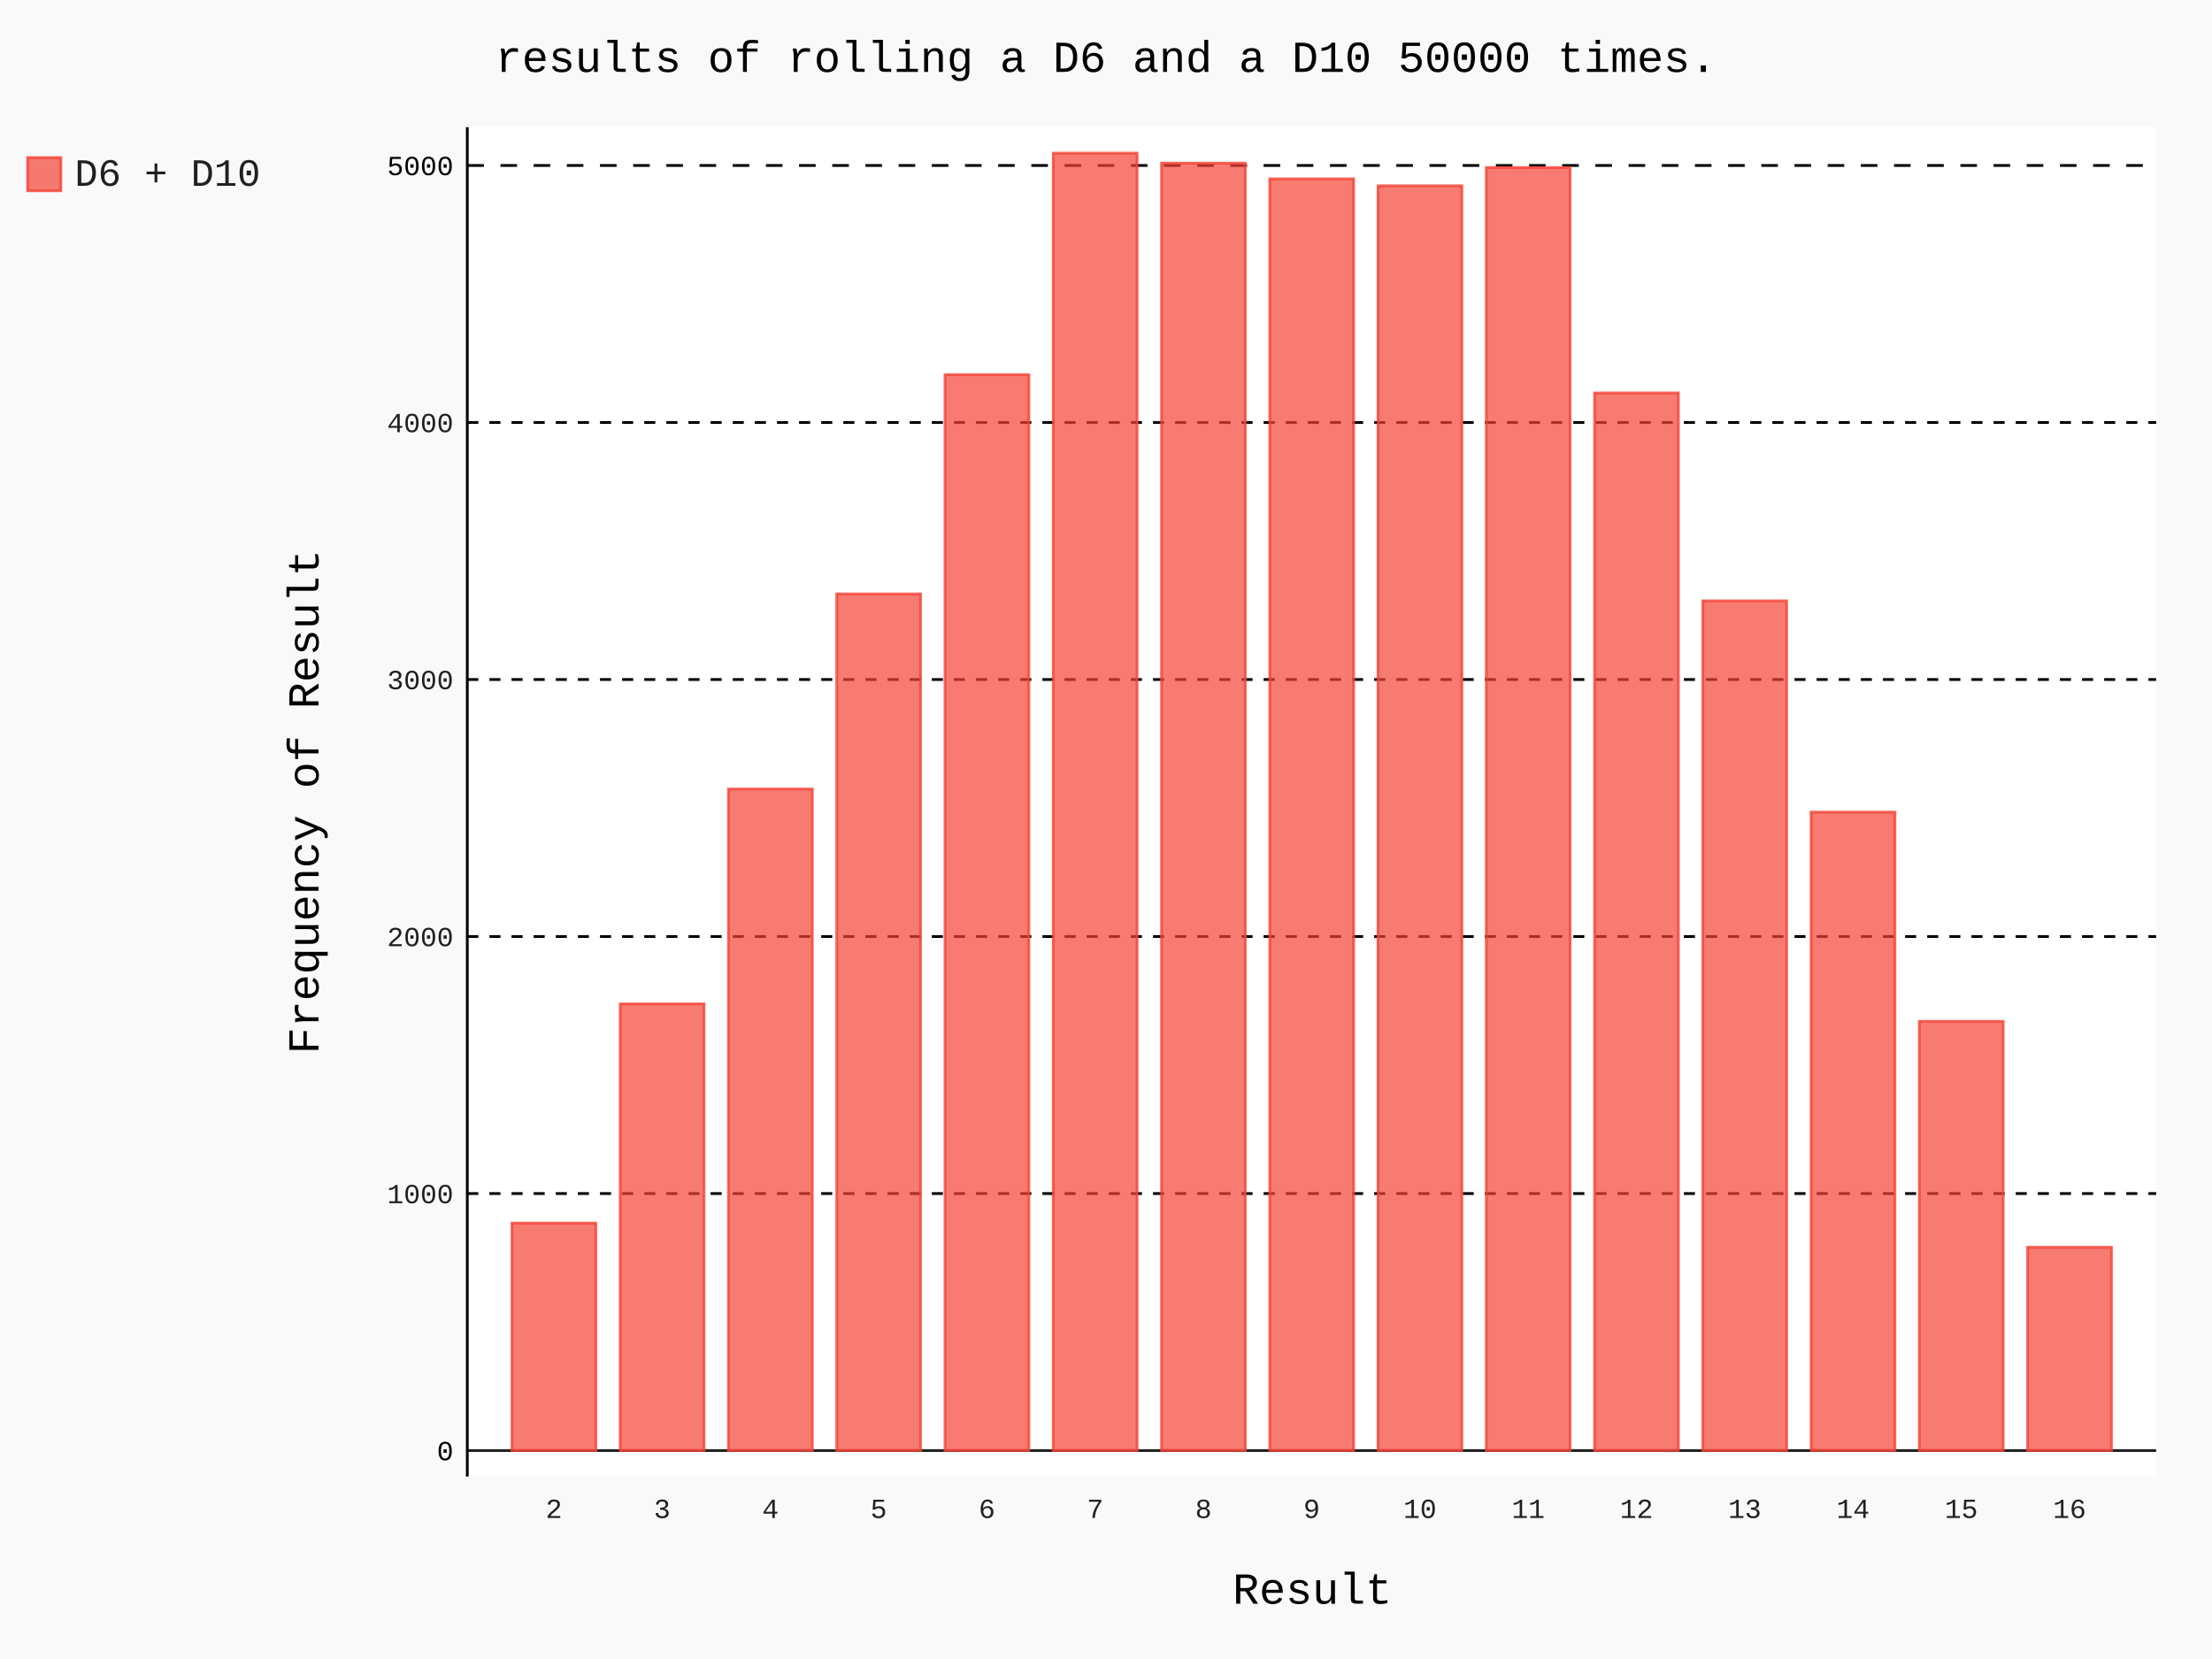
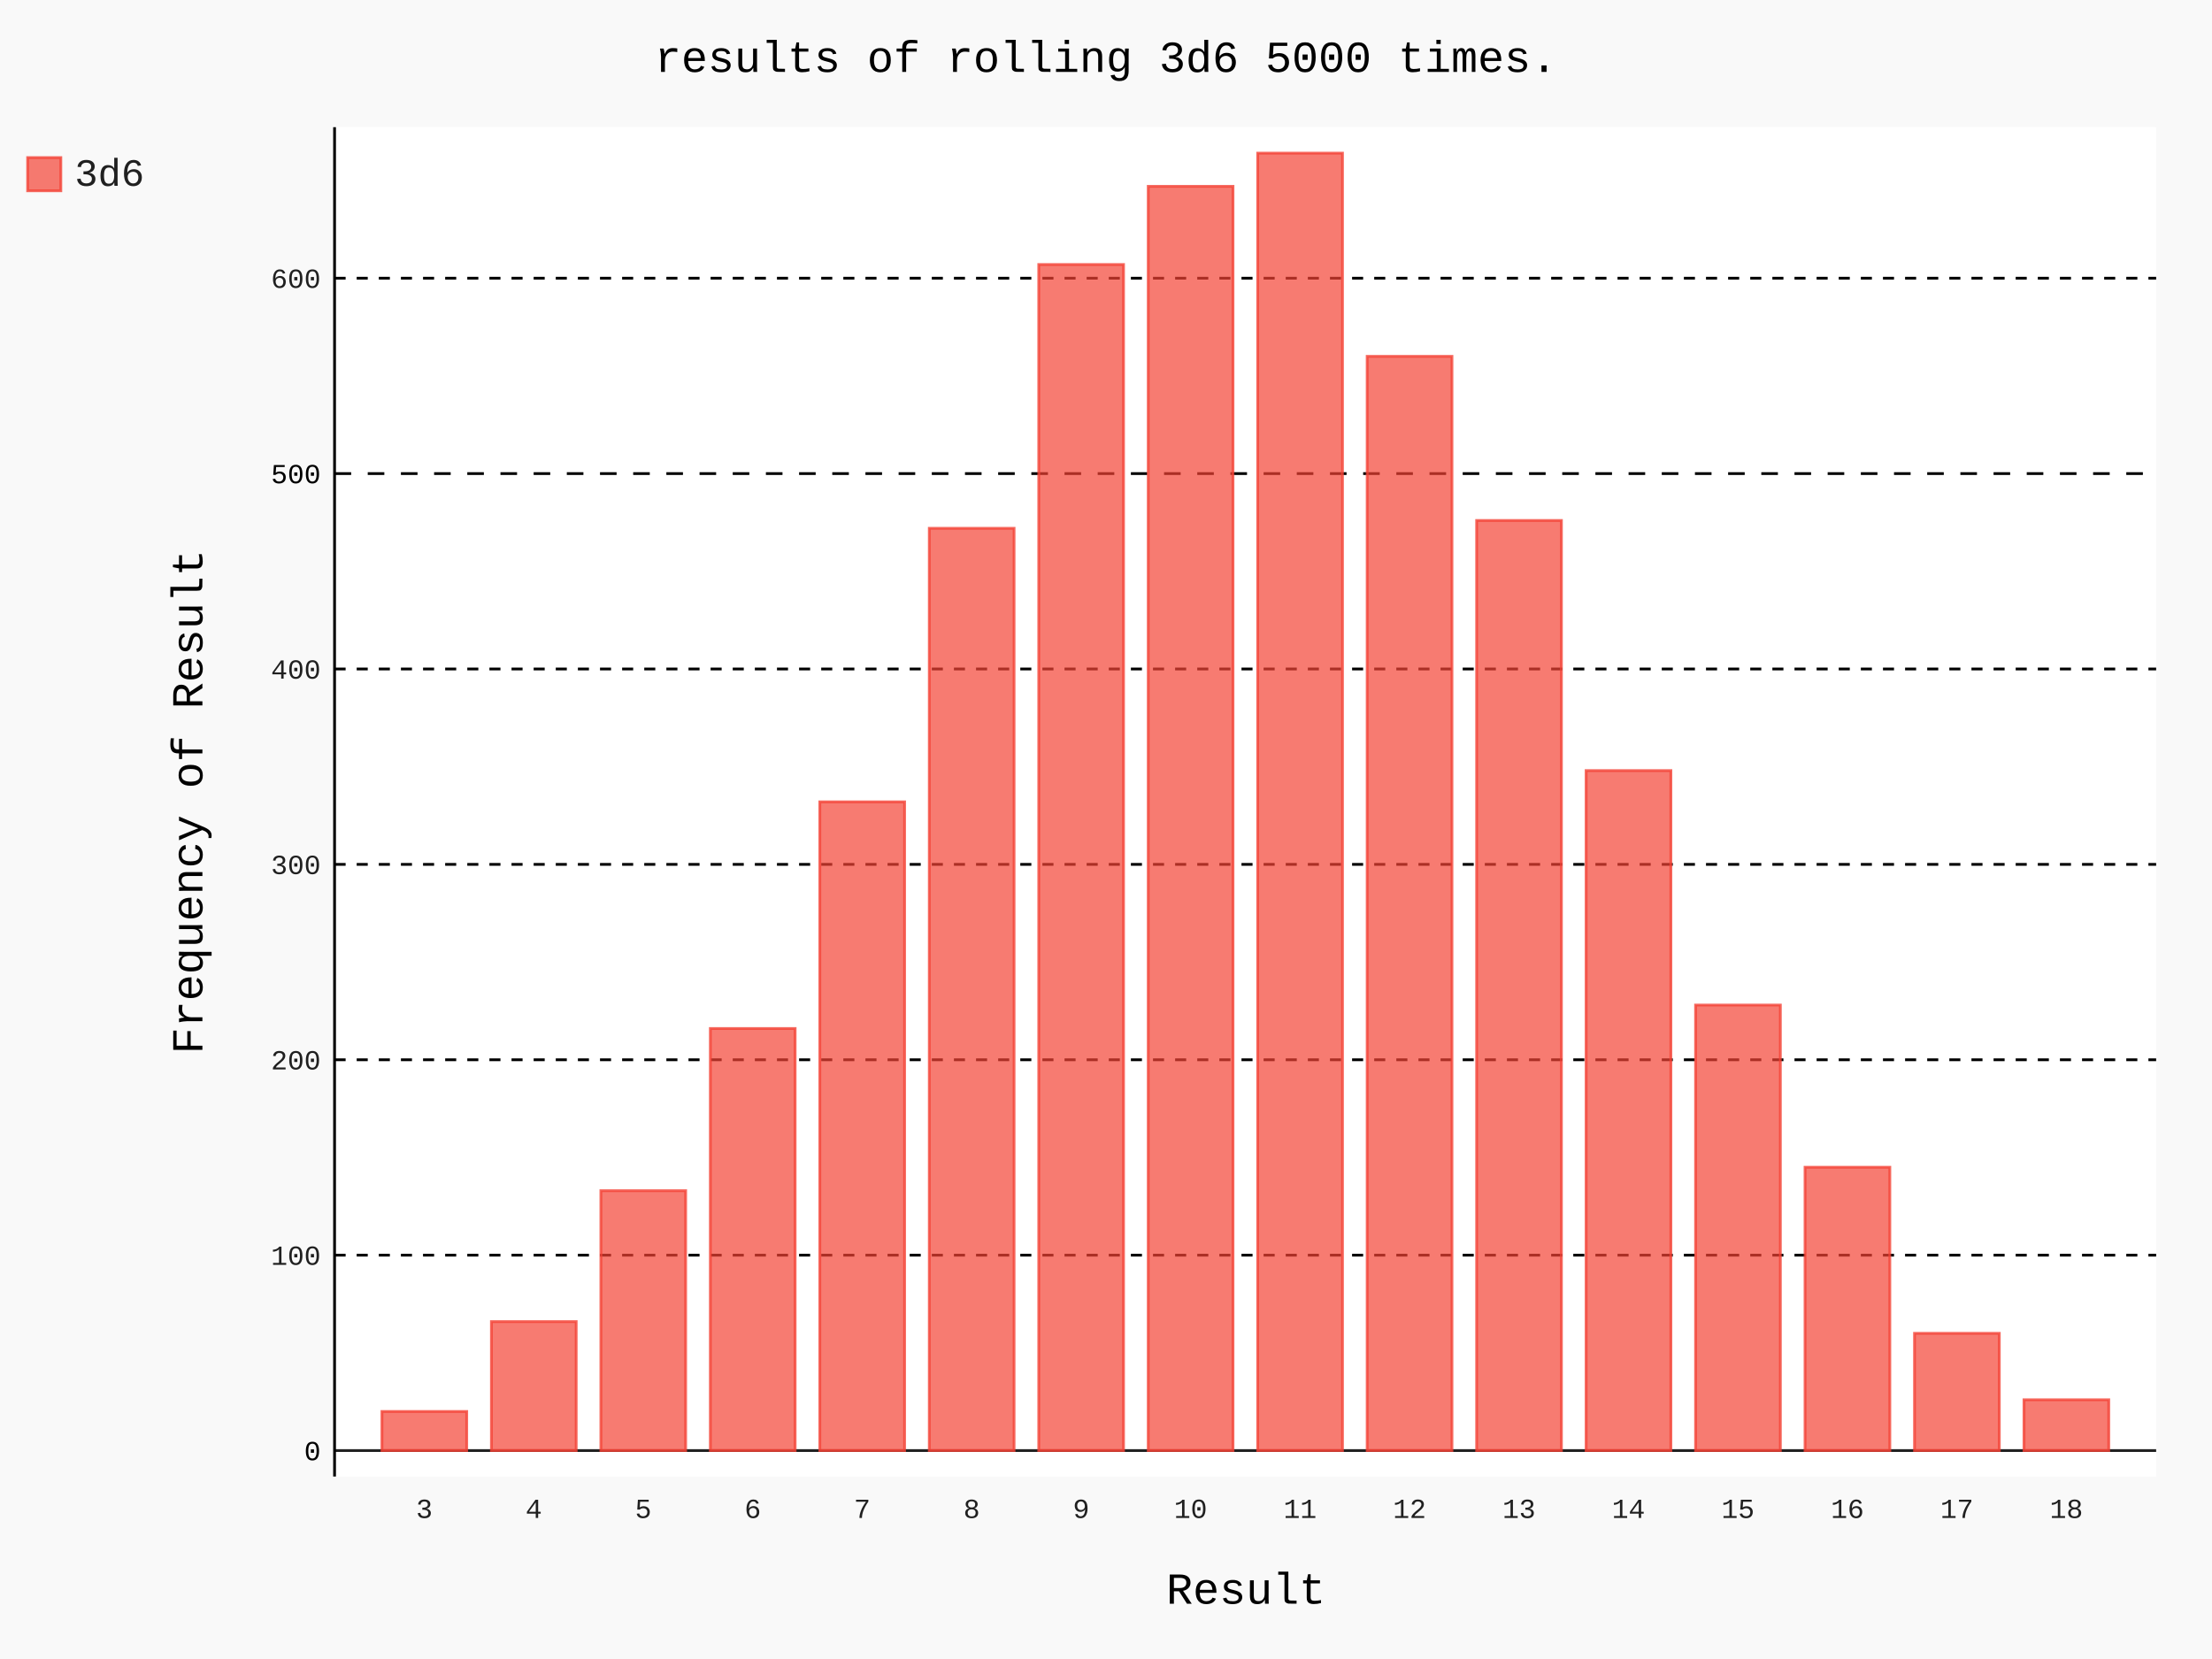
- <svg xmlns="http://www.w3.org/2000/svg" id="chart-a9531af3-b06d-420e-8f5b-587edd96c048" class="pygal-chart" viewBox="0 0 800 600">
+ <svg xmlns="http://www.w3.org/2000/svg" id="chart-b98e198a-c9c6-4b17-be98-af2ba30511a7" class="pygal-chart" viewBox="0 0 800 600">
  <defs>
-     <style type="text/css">#chart-a9531af3-b06d-420e-8f5b-587edd96c048{-webkit-user-select:none;-webkit-font-smoothing:antialiased;font-family:Consolas,"Liberation Mono",Menlo,Courier,monospace}#chart-a9531af3-b06d-420e-8f5b-587edd96c048 .title{font-family:Consolas,"Liberation Mono",Menlo,Courier,monospace;font-size:16px}#chart-a9531af3-b06d-420e-8f5b-587edd96c048 .legends .legend text{font-family:Consolas,"Liberation Mono",Menlo,Courier,monospace;font-size:14px}#chart-a9531af3-b06d-420e-8f5b-587edd96c048 .axis text{font-family:Consolas,"Liberation Mono",Menlo,Courier,monospace;font-size:10px}#chart-a9531af3-b06d-420e-8f5b-587edd96c048 .axis text.major{font-family:Consolas,"Liberation Mono",Menlo,Courier,monospace;font-size:10px}#chart-a9531af3-b06d-420e-8f5b-587edd96c048 .text-overlay text.value{font-family:Consolas,"Liberation Mono",Menlo,Courier,monospace;font-size:16px}#chart-a9531af3-b06d-420e-8f5b-587edd96c048 .text-overlay text.label{font-family:Consolas,"Liberation Mono",Menlo,Courier,monospace;font-size:10px}#chart-a9531af3-b06d-420e-8f5b-587edd96c048 .tooltip{font-family:Consolas,"Liberation Mono",Menlo,Courier,monospace;font-size:14px}#chart-a9531af3-b06d-420e-8f5b-587edd96c048 text.no_data{font-family:Consolas,"Liberation Mono",Menlo,Courier,monospace;font-size:64px}
- #chart-a9531af3-b06d-420e-8f5b-587edd96c048{background-color:rgba(249,249,249,1)}#chart-a9531af3-b06d-420e-8f5b-587edd96c048 path,#chart-a9531af3-b06d-420e-8f5b-587edd96c048 line,#chart-a9531af3-b06d-420e-8f5b-587edd96c048 rect,#chart-a9531af3-b06d-420e-8f5b-587edd96c048 circle{-webkit-transition:150ms;-moz-transition:150ms;transition:150ms}#chart-a9531af3-b06d-420e-8f5b-587edd96c048 .graph &gt; .background{fill:rgba(249,249,249,1)}#chart-a9531af3-b06d-420e-8f5b-587edd96c048 .plot &gt; .background{fill:rgba(255,255,255,1)}#chart-a9531af3-b06d-420e-8f5b-587edd96c048 .graph{fill:rgba(0,0,0,.87)}#chart-a9531af3-b06d-420e-8f5b-587edd96c048 text.no_data{fill:rgba(0,0,0,1)}#chart-a9531af3-b06d-420e-8f5b-587edd96c048 .title{fill:rgba(0,0,0,1)}#chart-a9531af3-b06d-420e-8f5b-587edd96c048 .legends .legend text{fill:rgba(0,0,0,.87)}#chart-a9531af3-b06d-420e-8f5b-587edd96c048 .legends .legend:hover text{fill:rgba(0,0,0,1)}#chart-a9531af3-b06d-420e-8f5b-587edd96c048 .axis .line{stroke:rgba(0,0,0,1)}#chart-a9531af3-b06d-420e-8f5b-587edd96c048 .axis .guide.line{stroke:rgba(0,0,0,.54)}#chart-a9531af3-b06d-420e-8f5b-587edd96c048 .axis .major.line{stroke:rgba(0,0,0,.87)}#chart-a9531af3-b06d-420e-8f5b-587edd96c048 .axis text.major{fill:rgba(0,0,0,1)}#chart-a9531af3-b06d-420e-8f5b-587edd96c048 .axis.y .guides:hover .guide.line,#chart-a9531af3-b06d-420e-8f5b-587edd96c048 .line-graph .axis.x .guides:hover .guide.line,#chart-a9531af3-b06d-420e-8f5b-587edd96c048 .stackedline-graph .axis.x .guides:hover .guide.line,#chart-a9531af3-b06d-420e-8f5b-587edd96c048 .xy-graph .axis.x .guides:hover .guide.line{stroke:rgba(0,0,0,1)}#chart-a9531af3-b06d-420e-8f5b-587edd96c048 .axis .guides:hover text{fill:rgba(0,0,0,1)}#chart-a9531af3-b06d-420e-8f5b-587edd96c048 .reactive{fill-opacity:.7;stroke-opacity:.8;stroke-width:1}#chart-a9531af3-b06d-420e-8f5b-587edd96c048 .ci{stroke:rgba(0,0,0,.87)}#chart-a9531af3-b06d-420e-8f5b-587edd96c048 .reactive.active,#chart-a9531af3-b06d-420e-8f5b-587edd96c048 .active .reactive{fill-opacity:.8;stroke-opacity:.9;stroke-width:4}#chart-a9531af3-b06d-420e-8f5b-587edd96c048 .ci .reactive.active{stroke-width:1.5}#chart-a9531af3-b06d-420e-8f5b-587edd96c048 .series text{fill:rgba(0,0,0,1)}#chart-a9531af3-b06d-420e-8f5b-587edd96c048 .tooltip rect{fill:rgba(255,255,255,1);stroke:rgba(0,0,0,1);-webkit-transition:opacity 150ms;-moz-transition:opacity 150ms;transition:opacity 150ms}#chart-a9531af3-b06d-420e-8f5b-587edd96c048 .tooltip .label{fill:rgba(0,0,0,.87)}#chart-a9531af3-b06d-420e-8f5b-587edd96c048 .tooltip .label{fill:rgba(0,0,0,.87)}#chart-a9531af3-b06d-420e-8f5b-587edd96c048 .tooltip .legend{font-size:.8em;fill:rgba(0,0,0,.54)}#chart-a9531af3-b06d-420e-8f5b-587edd96c048 .tooltip .x_label{font-size:.6em;fill:rgba(0,0,0,1)}#chart-a9531af3-b06d-420e-8f5b-587edd96c048 .tooltip .xlink{font-size:.5em;text-decoration:underline}#chart-a9531af3-b06d-420e-8f5b-587edd96c048 .tooltip .value{font-size:1.5em}#chart-a9531af3-b06d-420e-8f5b-587edd96c048 .bound{font-size:.5em}#chart-a9531af3-b06d-420e-8f5b-587edd96c048 .max-value{font-size:.75em;fill:rgba(0,0,0,.54)}#chart-a9531af3-b06d-420e-8f5b-587edd96c048 .map-element{fill:rgba(255,255,255,1);stroke:rgba(0,0,0,.54) !important}#chart-a9531af3-b06d-420e-8f5b-587edd96c048 .map-element .reactive{fill-opacity:inherit;stroke-opacity:inherit}#chart-a9531af3-b06d-420e-8f5b-587edd96c048 .color-0,#chart-a9531af3-b06d-420e-8f5b-587edd96c048 .color-0 a:visited{stroke:#F44336;fill:#F44336}#chart-a9531af3-b06d-420e-8f5b-587edd96c048 .text-overlay .color-0 text{fill:black}
- #chart-a9531af3-b06d-420e-8f5b-587edd96c048 text.no_data{text-anchor:middle}#chart-a9531af3-b06d-420e-8f5b-587edd96c048 .guide.line{fill:none}#chart-a9531af3-b06d-420e-8f5b-587edd96c048 .centered{text-anchor:middle}#chart-a9531af3-b06d-420e-8f5b-587edd96c048 .title{text-anchor:middle}#chart-a9531af3-b06d-420e-8f5b-587edd96c048 .legends .legend text{fill-opacity:1}#chart-a9531af3-b06d-420e-8f5b-587edd96c048 .axis.x text{text-anchor:middle}#chart-a9531af3-b06d-420e-8f5b-587edd96c048 .axis.x:not(.web) text[transform]{text-anchor:start}#chart-a9531af3-b06d-420e-8f5b-587edd96c048 .axis.x:not(.web) text[transform].backwards{text-anchor:end}#chart-a9531af3-b06d-420e-8f5b-587edd96c048 .axis.y text{text-anchor:end}#chart-a9531af3-b06d-420e-8f5b-587edd96c048 .axis.y text[transform].backwards{text-anchor:start}#chart-a9531af3-b06d-420e-8f5b-587edd96c048 .axis.y2 text{text-anchor:start}#chart-a9531af3-b06d-420e-8f5b-587edd96c048 .axis.y2 text[transform].backwards{text-anchor:end}#chart-a9531af3-b06d-420e-8f5b-587edd96c048 .axis .guide.line{stroke-dasharray:4,4;stroke:black}#chart-a9531af3-b06d-420e-8f5b-587edd96c048 .axis .major.guide.line{stroke-dasharray:6,6;stroke:black}#chart-a9531af3-b06d-420e-8f5b-587edd96c048 .horizontal .axis.y .guide.line,#chart-a9531af3-b06d-420e-8f5b-587edd96c048 .horizontal .axis.y2 .guide.line,#chart-a9531af3-b06d-420e-8f5b-587edd96c048 .vertical .axis.x .guide.line{opacity:0}#chart-a9531af3-b06d-420e-8f5b-587edd96c048 .horizontal .axis.always_show .guide.line,#chart-a9531af3-b06d-420e-8f5b-587edd96c048 .vertical .axis.always_show .guide.line{opacity:1 !important}#chart-a9531af3-b06d-420e-8f5b-587edd96c048 .axis.y .guides:hover .guide.line,#chart-a9531af3-b06d-420e-8f5b-587edd96c048 .axis.y2 .guides:hover .guide.line,#chart-a9531af3-b06d-420e-8f5b-587edd96c048 .axis.x .guides:hover .guide.line{opacity:1}#chart-a9531af3-b06d-420e-8f5b-587edd96c048 .axis .guides:hover text{opacity:1}#chart-a9531af3-b06d-420e-8f5b-587edd96c048 .nofill{fill:none}#chart-a9531af3-b06d-420e-8f5b-587edd96c048 .subtle-fill{fill-opacity:.2}#chart-a9531af3-b06d-420e-8f5b-587edd96c048 .dot{stroke-width:1px;fill-opacity:1;stroke-opacity:1}#chart-a9531af3-b06d-420e-8f5b-587edd96c048 .dot.active{stroke-width:5px}#chart-a9531af3-b06d-420e-8f5b-587edd96c048 .dot.negative{fill:transparent}#chart-a9531af3-b06d-420e-8f5b-587edd96c048 text,#chart-a9531af3-b06d-420e-8f5b-587edd96c048 tspan{stroke:none !important}#chart-a9531af3-b06d-420e-8f5b-587edd96c048 .series text.active{opacity:1}#chart-a9531af3-b06d-420e-8f5b-587edd96c048 .tooltip rect{fill-opacity:.95;stroke-width:.5}#chart-a9531af3-b06d-420e-8f5b-587edd96c048 .tooltip text{fill-opacity:1}#chart-a9531af3-b06d-420e-8f5b-587edd96c048 .showable{visibility:hidden}#chart-a9531af3-b06d-420e-8f5b-587edd96c048 .showable.shown{visibility:visible}#chart-a9531af3-b06d-420e-8f5b-587edd96c048 .gauge-background{fill:rgba(229,229,229,1);stroke:none}#chart-a9531af3-b06d-420e-8f5b-587edd96c048 .bg-lines{stroke:rgba(249,249,249,1);stroke-width:2px}</style>
+     <style type="text/css">#chart-b98e198a-c9c6-4b17-be98-af2ba30511a7{-webkit-user-select:none;-webkit-font-smoothing:antialiased;font-family:Consolas,"Liberation Mono",Menlo,Courier,monospace}#chart-b98e198a-c9c6-4b17-be98-af2ba30511a7 .title{font-family:Consolas,"Liberation Mono",Menlo,Courier,monospace;font-size:16px}#chart-b98e198a-c9c6-4b17-be98-af2ba30511a7 .legends .legend text{font-family:Consolas,"Liberation Mono",Menlo,Courier,monospace;font-size:14px}#chart-b98e198a-c9c6-4b17-be98-af2ba30511a7 .axis text{font-family:Consolas,"Liberation Mono",Menlo,Courier,monospace;font-size:10px}#chart-b98e198a-c9c6-4b17-be98-af2ba30511a7 .axis text.major{font-family:Consolas,"Liberation Mono",Menlo,Courier,monospace;font-size:10px}#chart-b98e198a-c9c6-4b17-be98-af2ba30511a7 .text-overlay text.value{font-family:Consolas,"Liberation Mono",Menlo,Courier,monospace;font-size:16px}#chart-b98e198a-c9c6-4b17-be98-af2ba30511a7 .text-overlay text.label{font-family:Consolas,"Liberation Mono",Menlo,Courier,monospace;font-size:10px}#chart-b98e198a-c9c6-4b17-be98-af2ba30511a7 .tooltip{font-family:Consolas,"Liberation Mono",Menlo,Courier,monospace;font-size:14px}#chart-b98e198a-c9c6-4b17-be98-af2ba30511a7 text.no_data{font-family:Consolas,"Liberation Mono",Menlo,Courier,monospace;font-size:64px}
+ #chart-b98e198a-c9c6-4b17-be98-af2ba30511a7{background-color:rgba(249,249,249,1)}#chart-b98e198a-c9c6-4b17-be98-af2ba30511a7 path,#chart-b98e198a-c9c6-4b17-be98-af2ba30511a7 line,#chart-b98e198a-c9c6-4b17-be98-af2ba30511a7 rect,#chart-b98e198a-c9c6-4b17-be98-af2ba30511a7 circle{-webkit-transition:150ms;-moz-transition:150ms;transition:150ms}#chart-b98e198a-c9c6-4b17-be98-af2ba30511a7 .graph &gt; .background{fill:rgba(249,249,249,1)}#chart-b98e198a-c9c6-4b17-be98-af2ba30511a7 .plot &gt; .background{fill:rgba(255,255,255,1)}#chart-b98e198a-c9c6-4b17-be98-af2ba30511a7 .graph{fill:rgba(0,0,0,.87)}#chart-b98e198a-c9c6-4b17-be98-af2ba30511a7 text.no_data{fill:rgba(0,0,0,1)}#chart-b98e198a-c9c6-4b17-be98-af2ba30511a7 .title{fill:rgba(0,0,0,1)}#chart-b98e198a-c9c6-4b17-be98-af2ba30511a7 .legends .legend text{fill:rgba(0,0,0,.87)}#chart-b98e198a-c9c6-4b17-be98-af2ba30511a7 .legends .legend:hover text{fill:rgba(0,0,0,1)}#chart-b98e198a-c9c6-4b17-be98-af2ba30511a7 .axis .line{stroke:rgba(0,0,0,1)}#chart-b98e198a-c9c6-4b17-be98-af2ba30511a7 .axis .guide.line{stroke:rgba(0,0,0,.54)}#chart-b98e198a-c9c6-4b17-be98-af2ba30511a7 .axis .major.line{stroke:rgba(0,0,0,.87)}#chart-b98e198a-c9c6-4b17-be98-af2ba30511a7 .axis text.major{fill:rgba(0,0,0,1)}#chart-b98e198a-c9c6-4b17-be98-af2ba30511a7 .axis.y .guides:hover .guide.line,#chart-b98e198a-c9c6-4b17-be98-af2ba30511a7 .line-graph .axis.x .guides:hover .guide.line,#chart-b98e198a-c9c6-4b17-be98-af2ba30511a7 .stackedline-graph .axis.x .guides:hover .guide.line,#chart-b98e198a-c9c6-4b17-be98-af2ba30511a7 .xy-graph .axis.x .guides:hover .guide.line{stroke:rgba(0,0,0,1)}#chart-b98e198a-c9c6-4b17-be98-af2ba30511a7 .axis .guides:hover text{fill:rgba(0,0,0,1)}#chart-b98e198a-c9c6-4b17-be98-af2ba30511a7 .reactive{fill-opacity:.7;stroke-opacity:.8;stroke-width:1}#chart-b98e198a-c9c6-4b17-be98-af2ba30511a7 .ci{stroke:rgba(0,0,0,.87)}#chart-b98e198a-c9c6-4b17-be98-af2ba30511a7 .reactive.active,#chart-b98e198a-c9c6-4b17-be98-af2ba30511a7 .active .reactive{fill-opacity:.8;stroke-opacity:.9;stroke-width:4}#chart-b98e198a-c9c6-4b17-be98-af2ba30511a7 .ci .reactive.active{stroke-width:1.5}#chart-b98e198a-c9c6-4b17-be98-af2ba30511a7 .series text{fill:rgba(0,0,0,1)}#chart-b98e198a-c9c6-4b17-be98-af2ba30511a7 .tooltip rect{fill:rgba(255,255,255,1);stroke:rgba(0,0,0,1);-webkit-transition:opacity 150ms;-moz-transition:opacity 150ms;transition:opacity 150ms}#chart-b98e198a-c9c6-4b17-be98-af2ba30511a7 .tooltip .label{fill:rgba(0,0,0,.87)}#chart-b98e198a-c9c6-4b17-be98-af2ba30511a7 .tooltip .label{fill:rgba(0,0,0,.87)}#chart-b98e198a-c9c6-4b17-be98-af2ba30511a7 .tooltip .legend{font-size:.8em;fill:rgba(0,0,0,.54)}#chart-b98e198a-c9c6-4b17-be98-af2ba30511a7 .tooltip .x_label{font-size:.6em;fill:rgba(0,0,0,1)}#chart-b98e198a-c9c6-4b17-be98-af2ba30511a7 .tooltip .xlink{font-size:.5em;text-decoration:underline}#chart-b98e198a-c9c6-4b17-be98-af2ba30511a7 .tooltip .value{font-size:1.5em}#chart-b98e198a-c9c6-4b17-be98-af2ba30511a7 .bound{font-size:.5em}#chart-b98e198a-c9c6-4b17-be98-af2ba30511a7 .max-value{font-size:.75em;fill:rgba(0,0,0,.54)}#chart-b98e198a-c9c6-4b17-be98-af2ba30511a7 .map-element{fill:rgba(255,255,255,1);stroke:rgba(0,0,0,.54) !important}#chart-b98e198a-c9c6-4b17-be98-af2ba30511a7 .map-element .reactive{fill-opacity:inherit;stroke-opacity:inherit}#chart-b98e198a-c9c6-4b17-be98-af2ba30511a7 .color-0,#chart-b98e198a-c9c6-4b17-be98-af2ba30511a7 .color-0 a:visited{stroke:#F44336;fill:#F44336}#chart-b98e198a-c9c6-4b17-be98-af2ba30511a7 .text-overlay .color-0 text{fill:black}
+ #chart-b98e198a-c9c6-4b17-be98-af2ba30511a7 text.no_data{text-anchor:middle}#chart-b98e198a-c9c6-4b17-be98-af2ba30511a7 .guide.line{fill:none}#chart-b98e198a-c9c6-4b17-be98-af2ba30511a7 .centered{text-anchor:middle}#chart-b98e198a-c9c6-4b17-be98-af2ba30511a7 .title{text-anchor:middle}#chart-b98e198a-c9c6-4b17-be98-af2ba30511a7 .legends .legend text{fill-opacity:1}#chart-b98e198a-c9c6-4b17-be98-af2ba30511a7 .axis.x text{text-anchor:middle}#chart-b98e198a-c9c6-4b17-be98-af2ba30511a7 .axis.x:not(.web) text[transform]{text-anchor:start}#chart-b98e198a-c9c6-4b17-be98-af2ba30511a7 .axis.x:not(.web) text[transform].backwards{text-anchor:end}#chart-b98e198a-c9c6-4b17-be98-af2ba30511a7 .axis.y text{text-anchor:end}#chart-b98e198a-c9c6-4b17-be98-af2ba30511a7 .axis.y text[transform].backwards{text-anchor:start}#chart-b98e198a-c9c6-4b17-be98-af2ba30511a7 .axis.y2 text{text-anchor:start}#chart-b98e198a-c9c6-4b17-be98-af2ba30511a7 .axis.y2 text[transform].backwards{text-anchor:end}#chart-b98e198a-c9c6-4b17-be98-af2ba30511a7 .axis .guide.line{stroke-dasharray:4,4;stroke:black}#chart-b98e198a-c9c6-4b17-be98-af2ba30511a7 .axis .major.guide.line{stroke-dasharray:6,6;stroke:black}#chart-b98e198a-c9c6-4b17-be98-af2ba30511a7 .horizontal .axis.y .guide.line,#chart-b98e198a-c9c6-4b17-be98-af2ba30511a7 .horizontal .axis.y2 .guide.line,#chart-b98e198a-c9c6-4b17-be98-af2ba30511a7 .vertical .axis.x .guide.line{opacity:0}#chart-b98e198a-c9c6-4b17-be98-af2ba30511a7 .horizontal .axis.always_show .guide.line,#chart-b98e198a-c9c6-4b17-be98-af2ba30511a7 .vertical .axis.always_show .guide.line{opacity:1 !important}#chart-b98e198a-c9c6-4b17-be98-af2ba30511a7 .axis.y .guides:hover .guide.line,#chart-b98e198a-c9c6-4b17-be98-af2ba30511a7 .axis.y2 .guides:hover .guide.line,#chart-b98e198a-c9c6-4b17-be98-af2ba30511a7 .axis.x .guides:hover .guide.line{opacity:1}#chart-b98e198a-c9c6-4b17-be98-af2ba30511a7 .axis .guides:hover text{opacity:1}#chart-b98e198a-c9c6-4b17-be98-af2ba30511a7 .nofill{fill:none}#chart-b98e198a-c9c6-4b17-be98-af2ba30511a7 .subtle-fill{fill-opacity:.2}#chart-b98e198a-c9c6-4b17-be98-af2ba30511a7 .dot{stroke-width:1px;fill-opacity:1;stroke-opacity:1}#chart-b98e198a-c9c6-4b17-be98-af2ba30511a7 .dot.active{stroke-width:5px}#chart-b98e198a-c9c6-4b17-be98-af2ba30511a7 .dot.negative{fill:transparent}#chart-b98e198a-c9c6-4b17-be98-af2ba30511a7 text,#chart-b98e198a-c9c6-4b17-be98-af2ba30511a7 tspan{stroke:none !important}#chart-b98e198a-c9c6-4b17-be98-af2ba30511a7 .series text.active{opacity:1}#chart-b98e198a-c9c6-4b17-be98-af2ba30511a7 .tooltip rect{fill-opacity:.95;stroke-width:.5}#chart-b98e198a-c9c6-4b17-be98-af2ba30511a7 .tooltip text{fill-opacity:1}#chart-b98e198a-c9c6-4b17-be98-af2ba30511a7 .showable{visibility:hidden}#chart-b98e198a-c9c6-4b17-be98-af2ba30511a7 .showable.shown{visibility:visible}#chart-b98e198a-c9c6-4b17-be98-af2ba30511a7 .gauge-background{fill:rgba(229,229,229,1);stroke:none}#chart-b98e198a-c9c6-4b17-be98-af2ba30511a7 .bg-lines{stroke:rgba(249,249,249,1);stroke-width:2px}</style>
  </defs>
  <g class="graph bar-graph vertical">
    <rect x="0" y="0" width="800" height="600" class="background" />
-     <g transform="translate(169, 46)" class="plot">
-       <rect x="0" y="0" width="610.8" height="488" class="background" />
+     <g transform="translate(121, 46)" class="plot">
+       <rect x="0" y="0" width="658.8" height="488" class="background" />
      <g class="axis y always_show">
        <g class="guides">
-           <path d="M0 478.615 h610.8" class="axis major line" />
+           <path d="M0 478.615 h658.8" class="axis major line" />
          <text x="-5" y="482.115" class="major">0</text>
        </g>
        <g class="guides">
-           <path d="M0 385.662 h610.8" class="guide line" />
-           <text x="-5" y="389.162" class="">1000</text>
+           <path d="M0 407.948 h658.8" class="guide line" />
+           <text x="-5" y="411.448" class="">100</text>
        </g>
        <g class="guides">
-           <path d="M0 292.708 h610.8" class="guide line" />
-           <text x="-5" y="296.208" class="">2000</text>
+           <path d="M0 337.281 h658.8" class="guide line" />
+           <text x="-5" y="340.781" class="">200</text>
        </g>
        <g class="guides">
-           <path d="M0 199.754 h610.8" class="guide line" />
-           <text x="-5" y="203.254" class="">3000</text>
+           <path d="M0 266.614 h658.8" class="guide line" />
+           <text x="-5" y="270.114" class="">300</text>
        </g>
        <g class="guides">
-           <path d="M0 106.8 h610.8" class="guide line" />
-           <text x="-5" y="110.3" class="">4000</text>
+           <path d="M0 195.946 h658.8" class="guide line" />
+           <text x="-5" y="199.446" class="">400</text>
        </g>
        <g class="guides">
-           <path d="M0 13.846 h610.8" class="major guide line" />
-           <text x="-5" y="17.346" class="major">5000</text>
+           <path d="M0 125.279 h658.8" class="major guide line" />
+           <text x="-5" y="128.779" class="major">500</text>
+         </g>
+         <g class="guides">
+           <path d="M0 54.612 h658.8" class="guide line" />
+           <text x="-5" y="58.112" class="">600</text>
        </g>
      </g>
      <g class="axis x">
        <path d="M0 0 v488" class="line" />
        <g class="guides">
-           <path d="M31.323 0 v488" class="guide line" />
-           <text x="31.323" y="503.0" class="">2</text>
+           <path d="M32.465 0 v488" class="guide line" />
+           <text x="32.465" y="503.0" class="">3</text>
        </g>
        <g class="guides">
-           <path d="M70.477 0 v488" class="guide line" />
-           <text x="70.477" y="503.0" class="">3</text>
+           <path d="M72.056 0 v488" class="guide line" />
+           <text x="72.056" y="503.0" class="">4</text>
        </g>
        <g class="guides">
-           <path d="M109.631 0 v488" class="guide line" />
-           <text x="109.631" y="503.0" class="">4</text>
+           <path d="M111.648 0 v488" class="guide line" />
+           <text x="111.648" y="503.0" class="">5</text>
        </g>
        <g class="guides">
-           <path d="M148.785 0 v488" class="guide line" />
-           <text x="148.785" y="503.0" class="">5</text>
+           <path d="M151.239 0 v488" class="guide line" />
+           <text x="151.239" y="503.0" class="">6</text>
        </g>
        <g class="guides">
-           <path d="M187.938 0 v488" class="guide line" />
-           <text x="187.938" y="503.0" class="">6</text>
+           <path d="M190.83 0 v488" class="guide line" />
+           <text x="190.83" y="503.0" class="">7</text>
        </g>
        <g class="guides">
-           <path d="M227.092 0 v488" class="guide line" />
-           <text x="227.092" y="503.0" class="">7</text>
+           <path d="M230.422 0 v488" class="guide line" />
+           <text x="230.422" y="503.0" class="">8</text>
        </g>
        <g class="guides">
-           <path d="M266.246 0 v488" class="guide line" />
-           <text x="266.246" y="503.0" class="">8</text>
+           <path d="M270.013 0 v488" class="guide line" />
+           <text x="270.013" y="503.0" class="">9</text>
        </g>
        <g class="guides">
-           <path d="M305.4 0 v488" class="guide line" />
-           <text x="305.4" y="503.0" class="">9</text>
+           <path d="M309.604 0 v488" class="guide line" />
+           <text x="309.604" y="503.0" class="">10</text>
        </g>
        <g class="guides">
-           <path d="M344.554 0 v488" class="guide line" />
-           <text x="344.554" y="503.0" class="">10</text>
+           <path d="M349.196 0 v488" class="guide line" />
+           <text x="349.196" y="503.0" class="">11</text>
        </g>
        <g class="guides">
-           <path d="M383.708 0 v488" class="guide line" />
-           <text x="383.708" y="503.0" class="">11</text>
+           <path d="M388.787 0 v488" class="guide line" />
+           <text x="388.787" y="503.0" class="">12</text>
        </g>
        <g class="guides">
-           <path d="M422.862 0 v488" class="guide line" />
-           <text x="422.862" y="503.0" class="">12</text>
+           <path d="M428.378 0 v488" class="guide line" />
+           <text x="428.378" y="503.0" class="">13</text>
        </g>
        <g class="guides">
-           <path d="M462.015 0 v488" class="guide line" />
-           <text x="462.015" y="503.0" class="">13</text>
+           <path d="M467.97 0 v488" class="guide line" />
+           <text x="467.97" y="503.0" class="">14</text>
        </g>
        <g class="guides">
-           <path d="M501.169 0 v488" class="guide line" />
-           <text x="501.169" y="503.0" class="">14</text>
+           <path d="M507.561 0 v488" class="guide line" />
+           <text x="507.561" y="503.0" class="">15</text>
        </g>
        <g class="guides">
-           <path d="M540.323 0 v488" class="guide line" />
-           <text x="540.323" y="503.0" class="">15</text>
+           <path d="M547.152 0 v488" class="guide line" />
+           <text x="547.152" y="503.0" class="">16</text>
        </g>
        <g class="guides">
-           <path d="M579.477 0 v488" class="guide line" />
-           <text x="579.477" y="503.0" class="">16</text>
+           <path d="M586.744 0 v488" class="guide line" />
+           <text x="586.744" y="503.0" class="">17</text>
+         </g>
+         <g class="guides">
+           <path d="M626.335 0 v488" class="guide line" />
+           <text x="626.335" y="503.0" class="">18</text>
        </g>
      </g>
      <g class="series serie-0 color-0">
        <g class="bars">
          <g class="bar">
-             <rect x="16.163" y="396.351" rx="0" ry="0" width="30.321" height="82.264" class="rect reactive tooltip-trigger" />
+             <rect x="17.135" y="464.482" rx="0" ry="0" width="30.66" height="14.133" class="rect reactive tooltip-trigger" />
          </g>
          <g class="bar">
-             <rect x="55.317" y="317.062" rx="0" ry="0" width="30.321" height="161.554" class="rect reactive tooltip-trigger" />
+             <rect x="56.726" y="431.975" rx="0" ry="0" width="30.66" height="46.64" class="rect reactive tooltip-trigger" />
          </g>
          <g class="bar">
-             <rect x="94.47" y="239.352" rx="0" ry="0" width="30.321" height="239.263" class="rect reactive tooltip-trigger" />
+             <rect x="96.318" y="384.628" rx="0" ry="0" width="30.66" height="93.987" class="rect reactive tooltip-trigger" />
          </g>
          <g class="bar">
-             <rect x="133.624" y="168.8" rx="0" ry="0" width="30.321" height="309.815" class="rect reactive tooltip-trigger" />
+             <rect x="135.909" y="325.974" rx="0" ry="0" width="30.66" height="152.641" class="rect reactive tooltip-trigger" />
          </g>
          <g class="bar">
-             <rect x="172.778" y="89.511" rx="0" ry="0" width="30.321" height="389.105" class="rect reactive tooltip-trigger" />
+             <rect x="175.501" y="244.0" rx="0" ry="0" width="30.66" height="234.615" class="rect reactive tooltip-trigger" />
          </g>
          <g class="bar">
-             <rect x="211.932" y="9.385" rx="0" ry="0" width="30.321" height="469.231" class="rect reactive tooltip-trigger" />
+             <rect x="215.092" y="145.066" rx="0" ry="0" width="30.66" height="333.55" class="rect reactive tooltip-trigger" />
          </g>
          <g class="bar">
-             <rect x="251.086" y="13.01" rx="0" ry="0" width="30.321" height="465.606" class="rect reactive tooltip-trigger" />
+             <rect x="254.683" y="49.665" rx="0" ry="0" width="30.66" height="428.95" class="rect reactive tooltip-trigger" />
          </g>
          <g class="bar">
-             <rect x="290.24" y="18.68" rx="0" ry="0" width="30.321" height="459.935" class="rect reactive tooltip-trigger" />
+             <rect x="294.275" y="21.398" rx="0" ry="0" width="30.66" height="457.217" class="rect reactive tooltip-trigger" />
          </g>
          <g class="bar">
-             <rect x="329.393" y="21.19" rx="0" ry="0" width="30.321" height="457.426" class="rect reactive tooltip-trigger" />
+             <rect x="333.866" y="9.385" rx="0" ry="0" width="30.66" height="469.231" class="rect reactive tooltip-trigger" />
          </g>
          <g class="bar">
-             <rect x="368.547" y="14.59" rx="0" ry="0" width="30.321" height="464.025" class="rect reactive tooltip-trigger" />
+             <rect x="373.457" y="82.879" rx="0" ry="0" width="30.66" height="395.737" class="rect reactive tooltip-trigger" />
          </g>
          <g class="bar">
-             <rect x="407.701" y="96.111" rx="0" ry="0" width="30.321" height="382.505" class="rect reactive tooltip-trigger" />
+             <rect x="413.049" y="142.239" rx="0" ry="0" width="30.66" height="336.376" class="rect reactive tooltip-trigger" />
          </g>
          <g class="bar">
-             <rect x="446.855" y="171.31" rx="0" ry="0" width="30.321" height="307.305" class="rect reactive tooltip-trigger" />
+             <rect x="452.64" y="232.693" rx="0" ry="0" width="30.66" height="245.922" class="rect reactive tooltip-trigger" />
          </g>
          <g class="bar">
-             <rect x="486.009" y="247.718" rx="0" ry="0" width="30.321" height="230.897" class="rect reactive tooltip-trigger" />
+             <rect x="492.231" y="317.494" rx="0" ry="0" width="30.66" height="161.121" class="rect reactive tooltip-trigger" />
          </g>
          <g class="bar">
-             <rect x="525.163" y="323.383" rx="0" ry="0" width="30.321" height="155.233" class="rect reactive tooltip-trigger" />
+             <rect x="531.823" y="376.148" rx="0" ry="0" width="30.66" height="102.468" class="rect reactive tooltip-trigger" />
          </g>
          <g class="bar">
-             <rect x="564.317" y="405.089" rx="0" ry="0" width="30.321" height="73.526" class="rect reactive tooltip-trigger" />
+             <rect x="571.414" y="436.215" rx="0" ry="0" width="30.66" height="42.4" class="rect reactive tooltip-trigger" />
+           </g>
+           <g class="bar">
+             <rect x="611.005" y="460.242" rx="0" ry="0" width="30.66" height="18.373" class="rect reactive tooltip-trigger" />
          </g>
        </g>
      </g>
    </g>
    <g class="titles">
-       <text x="400.0" y="26" class="title plot_title">results of rolling a D6 and a D10 50000 times.</text>
-       <text x="474.6" y="580" class="title">Result</text>
-       <text x="89.2" y="316.0" class="title" transform="rotate(-90 89.2 290)">Frequency of Result</text>
+       <text x="400.0" y="26" class="title plot_title">results of rolling 3d6 5000 times.</text>
+       <text x="450.6" y="580" class="title">Result</text>
+       <text x="47.2" y="316.0" class="title" transform="rotate(-90 47.2 290)">Frequency of Result</text>
    </g>
-     <g transform="translate(169, 46)" class="plot overlay">
+     <g transform="translate(121, 46)" class="plot overlay">
      <g class="series serie-0 color-0" />
    </g>
-     <g transform="translate(169, 46)" class="plot text-overlay">
+     <g transform="translate(121, 46)" class="plot text-overlay">
      <g class="series serie-0 color-0" />
    </g>
-     <g transform="translate(169, 46)" class="plot tooltip-overlay">
+     <g transform="translate(121, 46)" class="plot tooltip-overlay">
      <g transform="translate(0 0)" style="opacity: 0" class="tooltip">
        <rect rx="0" ry="0" width="0" height="0" class="tooltip-box" />
        <g class="text" />
      </g>
    </g>
    <g transform="translate(10, 56)" class="legends">
      <g id="activate-serie-0" class="legend reactive activate-serie">
        <rect x="0.0" y="1.0" width="12" height="12" class="color-0 reactive" />
-         <text x="17.0" y="11.2">D6 + D10</text>
+         <text x="17.0" y="11.2">3d6</text>
      </g>
    </g>
    <g transform="translate(790, 56)" class="legends" />
  </g>
</svg>
